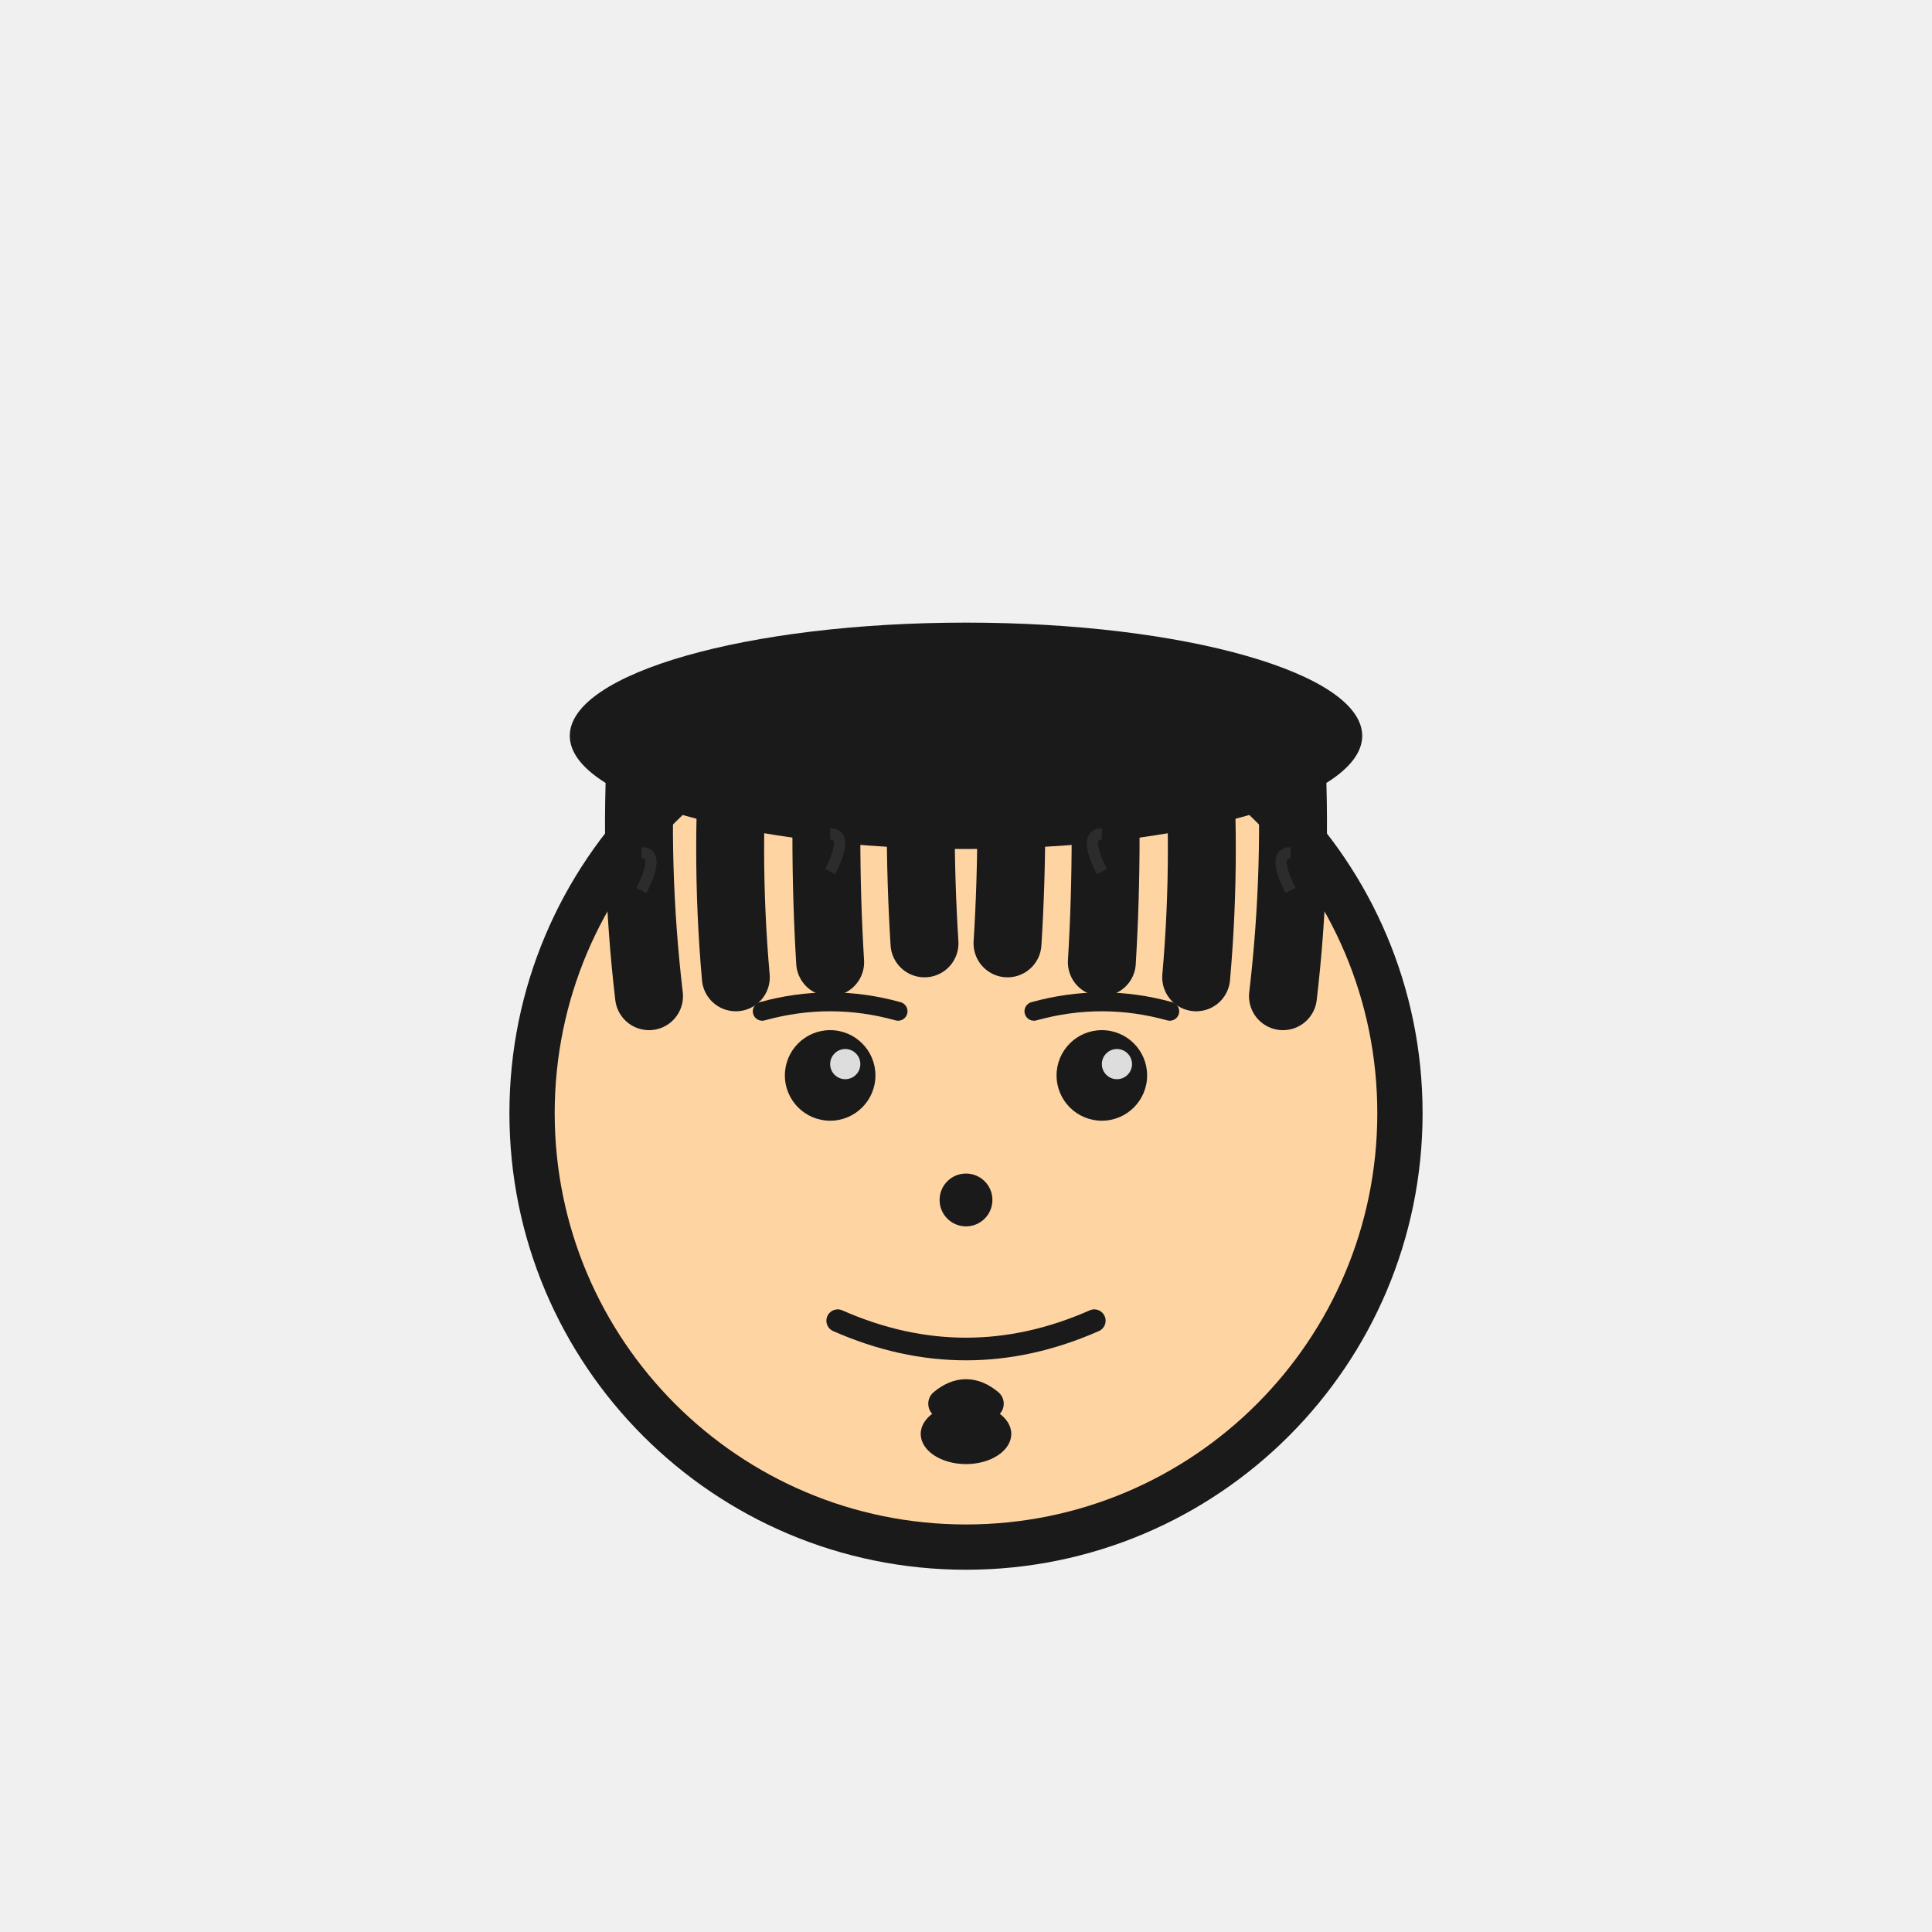
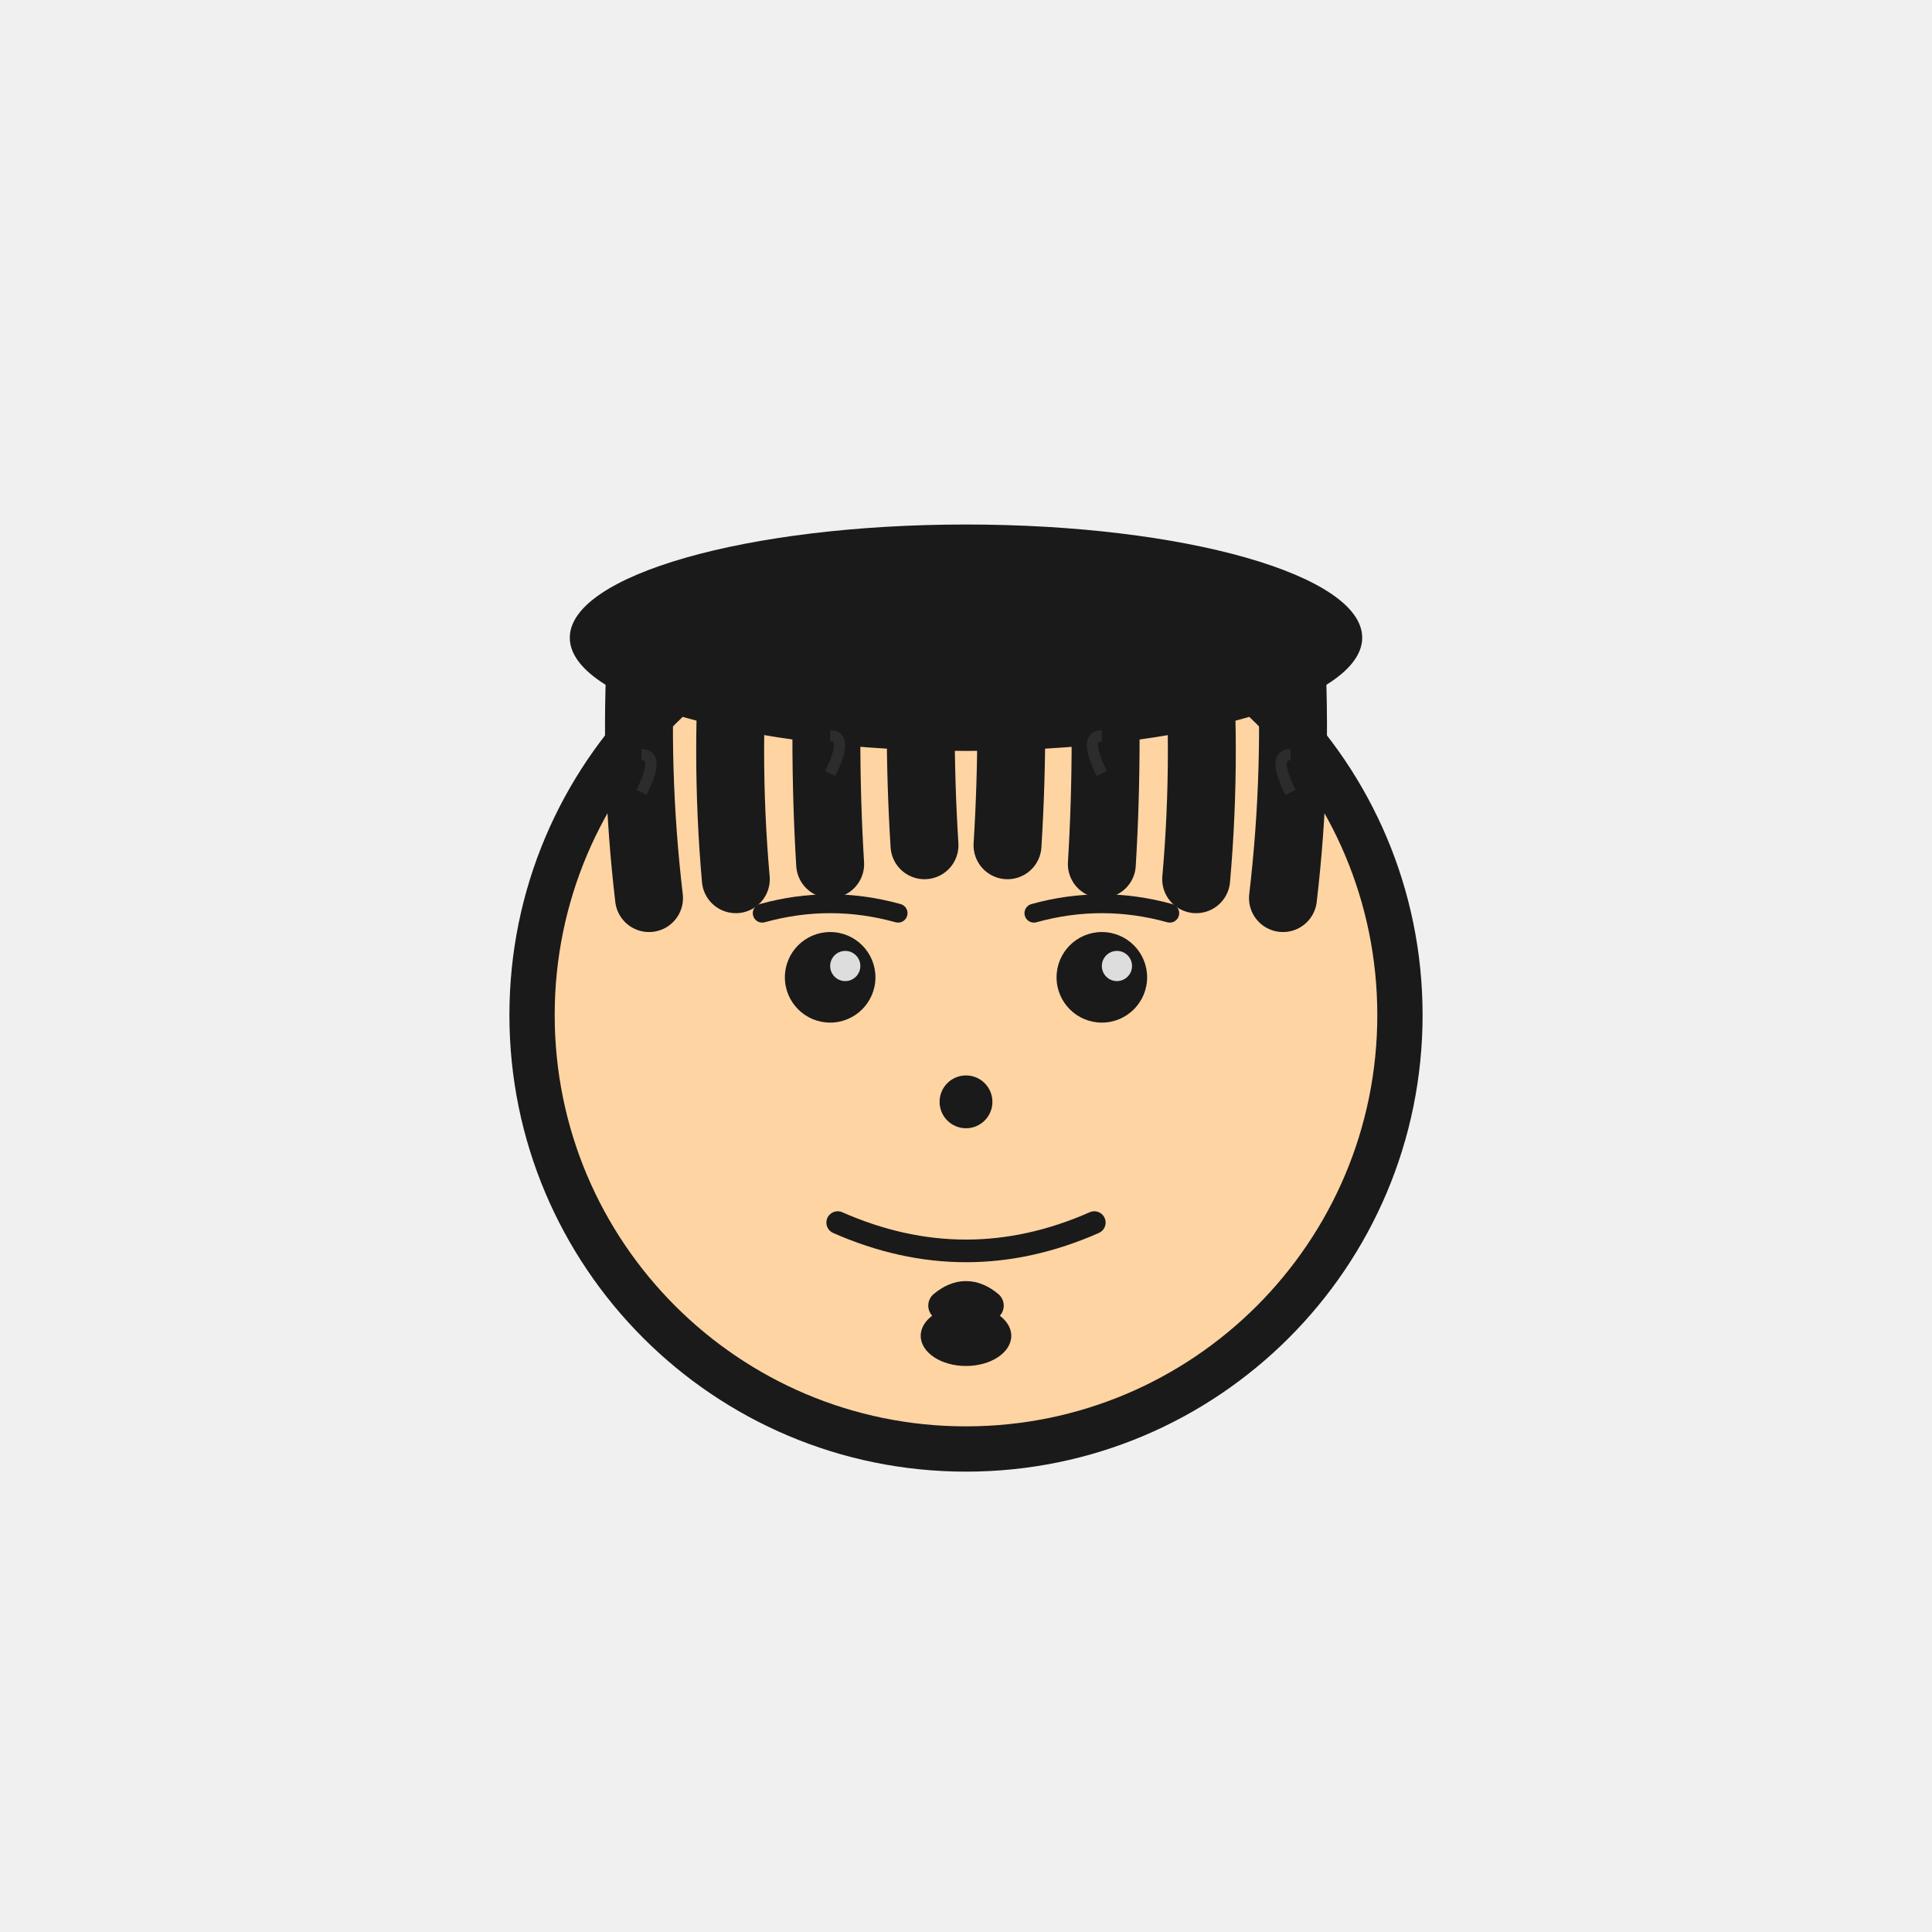
<svg xmlns="http://www.w3.org/2000/svg" width="512" height="512" viewBox="0 0 512 512">
-   <circle cx="256" cy="295" r="115" fill="#ffd4a3" stroke="#1A1A1A" stroke-width="12" />
-   <ellipse cx="256" cy="195" rx="105" ry="30" fill="#1A1A1A" />
-   <path d="M 170 196 Q 168 230, 172 264" fill="none" stroke="#1A1A1A" stroke-width="18" stroke-linecap="round" />
-   <path d="M 195 191 Q 192 225, 195 259" fill="none" stroke="#1A1A1A" stroke-width="18" stroke-linecap="round" />
-   <path d="M 220 188 Q 218 222, 220 255" fill="none" stroke="#1A1A1A" stroke-width="18" stroke-linecap="round" />
-   <path d="M 245 186 Q 243 218, 245 250" fill="none" stroke="#1A1A1A" stroke-width="18" stroke-linecap="round" />
-   <path d="M 267 186 Q 269 218, 267 250" fill="none" stroke="#1A1A1A" stroke-width="18" stroke-linecap="round" />
-   <path d="M 292 188 Q 294 222, 292 255" fill="none" stroke="#1A1A1A" stroke-width="18" stroke-linecap="round" />
-   <path d="M 317 191 Q 320 225, 317 259" fill="none" stroke="#1A1A1A" stroke-width="18" stroke-linecap="round" />
-   <path d="M 342 196 Q 344 230, 340 264" fill="none" stroke="#1A1A1A" stroke-width="18" stroke-linecap="round" />
-   <path d="M 170 226 Q 175 226, 170 236" fill="none" stroke="#2C2C2C" stroke-width="3" />
-   <path d="M 220 221 Q 225 221, 220 231" fill="none" stroke="#2C2C2C" stroke-width="3" />
-   <path d="M 292 221 Q 287 221, 292 231" fill="none" stroke="#2C2C2C" stroke-width="3" />
-   <path d="M 342 226 Q 337 226, 342 236" fill="none" stroke="#2C2C2C" stroke-width="3" />
-   <circle cx="220" cy="285" r="12" fill="#1A1A1A" />
-   <circle cx="224" cy="282" r="4" fill="#FFFFFF" opacity="0.85" />
-   <circle cx="292" cy="285" r="12" fill="#1A1A1A" />
-   <circle cx="296" cy="282" r="4" fill="#FFFFFF" opacity="0.85" />
-   <path d="M 202 268 Q 220 263, 238 268" fill="none" stroke="#1A1A1A" stroke-width="5" stroke-linecap="round" />
-   <path d="M 274 268 Q 292 263, 310 268" fill="none" stroke="#1A1A1A" stroke-width="5" stroke-linecap="round" />
-   <circle cx="256" cy="318" r="7" fill="#1A1A1A" />
-   <ellipse cx="256" cy="380" rx="12" ry="8" fill="#1A1A1A" />
-   <path d="M 250 372 Q 256 367, 262 372" fill="none" stroke="#1A1A1A" stroke-width="8" stroke-linecap="round" />
-   <path d="M 222 350 Q 256 365, 290 350" fill="none" stroke="#1A1A1A" stroke-width="6" stroke-linecap="round" />
+   <circle cx="256" cy="269" r="115" fill="#ffd4a3" stroke="#1A1A1A" stroke-width="12" />
+   <ellipse cx="256" cy="169" rx="105" ry="30" fill="#1A1A1A" />
+   <path d="M 170 170 Q 168 204, 172 238" fill="none" stroke="#1A1A1A" stroke-width="18" stroke-linecap="round" />
+   <path d="M 195 165 Q 192 199, 195 233" fill="none" stroke="#1A1A1A" stroke-width="18" stroke-linecap="round" />
+   <path d="M 220 162 Q 218 196, 220 229" fill="none" stroke="#1A1A1A" stroke-width="18" stroke-linecap="round" />
+   <path d="M 245 160 Q 243 192, 245 224" fill="none" stroke="#1A1A1A" stroke-width="18" stroke-linecap="round" />
+   <path d="M 267 160 Q 269 192, 267 224" fill="none" stroke="#1A1A1A" stroke-width="18" stroke-linecap="round" />
+   <path d="M 292 162 Q 294 196, 292 229" fill="none" stroke="#1A1A1A" stroke-width="18" stroke-linecap="round" />
+   <path d="M 317 165 Q 320 199, 317 233" fill="none" stroke="#1A1A1A" stroke-width="18" stroke-linecap="round" />
+   <path d="M 342 170 Q 344 204, 340 238" fill="none" stroke="#1A1A1A" stroke-width="18" stroke-linecap="round" />
+   <path d="M 170 200 Q 175 200, 170 210" fill="none" stroke="#2C2C2C" stroke-width="3" />
+   <path d="M 220 195 Q 225 195, 220 205" fill="none" stroke="#2C2C2C" stroke-width="3" />
+   <path d="M 292 195 Q 287 195, 292 205" fill="none" stroke="#2C2C2C" stroke-width="3" />
+   <path d="M 342 200 Q 337 200, 342 210" fill="none" stroke="#2C2C2C" stroke-width="3" />
+   <circle cx="220" cy="259" r="12" fill="#1A1A1A" />
+   <circle cx="224" cy="256" r="4" fill="#FFFFFF" opacity="0.85" />
+   <circle cx="292" cy="259" r="12" fill="#1A1A1A" />
+   <circle cx="296" cy="256" r="4" fill="#FFFFFF" opacity="0.85" />
+   <path d="M 202 242 Q 220 237, 238 242" fill="none" stroke="#1A1A1A" stroke-width="5" stroke-linecap="round" />
+   <path d="M 274 242 Q 292 237, 310 242" fill="none" stroke="#1A1A1A" stroke-width="5" stroke-linecap="round" />
+   <circle cx="256" cy="292" r="7" fill="#1A1A1A" />
+   <ellipse cx="256" cy="354" rx="12" ry="8" fill="#1A1A1A" />
+   <path d="M 250 346 Q 256 341, 262 346" fill="none" stroke="#1A1A1A" stroke-width="8" stroke-linecap="round" />
+   <path d="M 222 324 Q 256 339, 290 324" fill="none" stroke="#1A1A1A" stroke-width="6" stroke-linecap="round" />
</svg>
